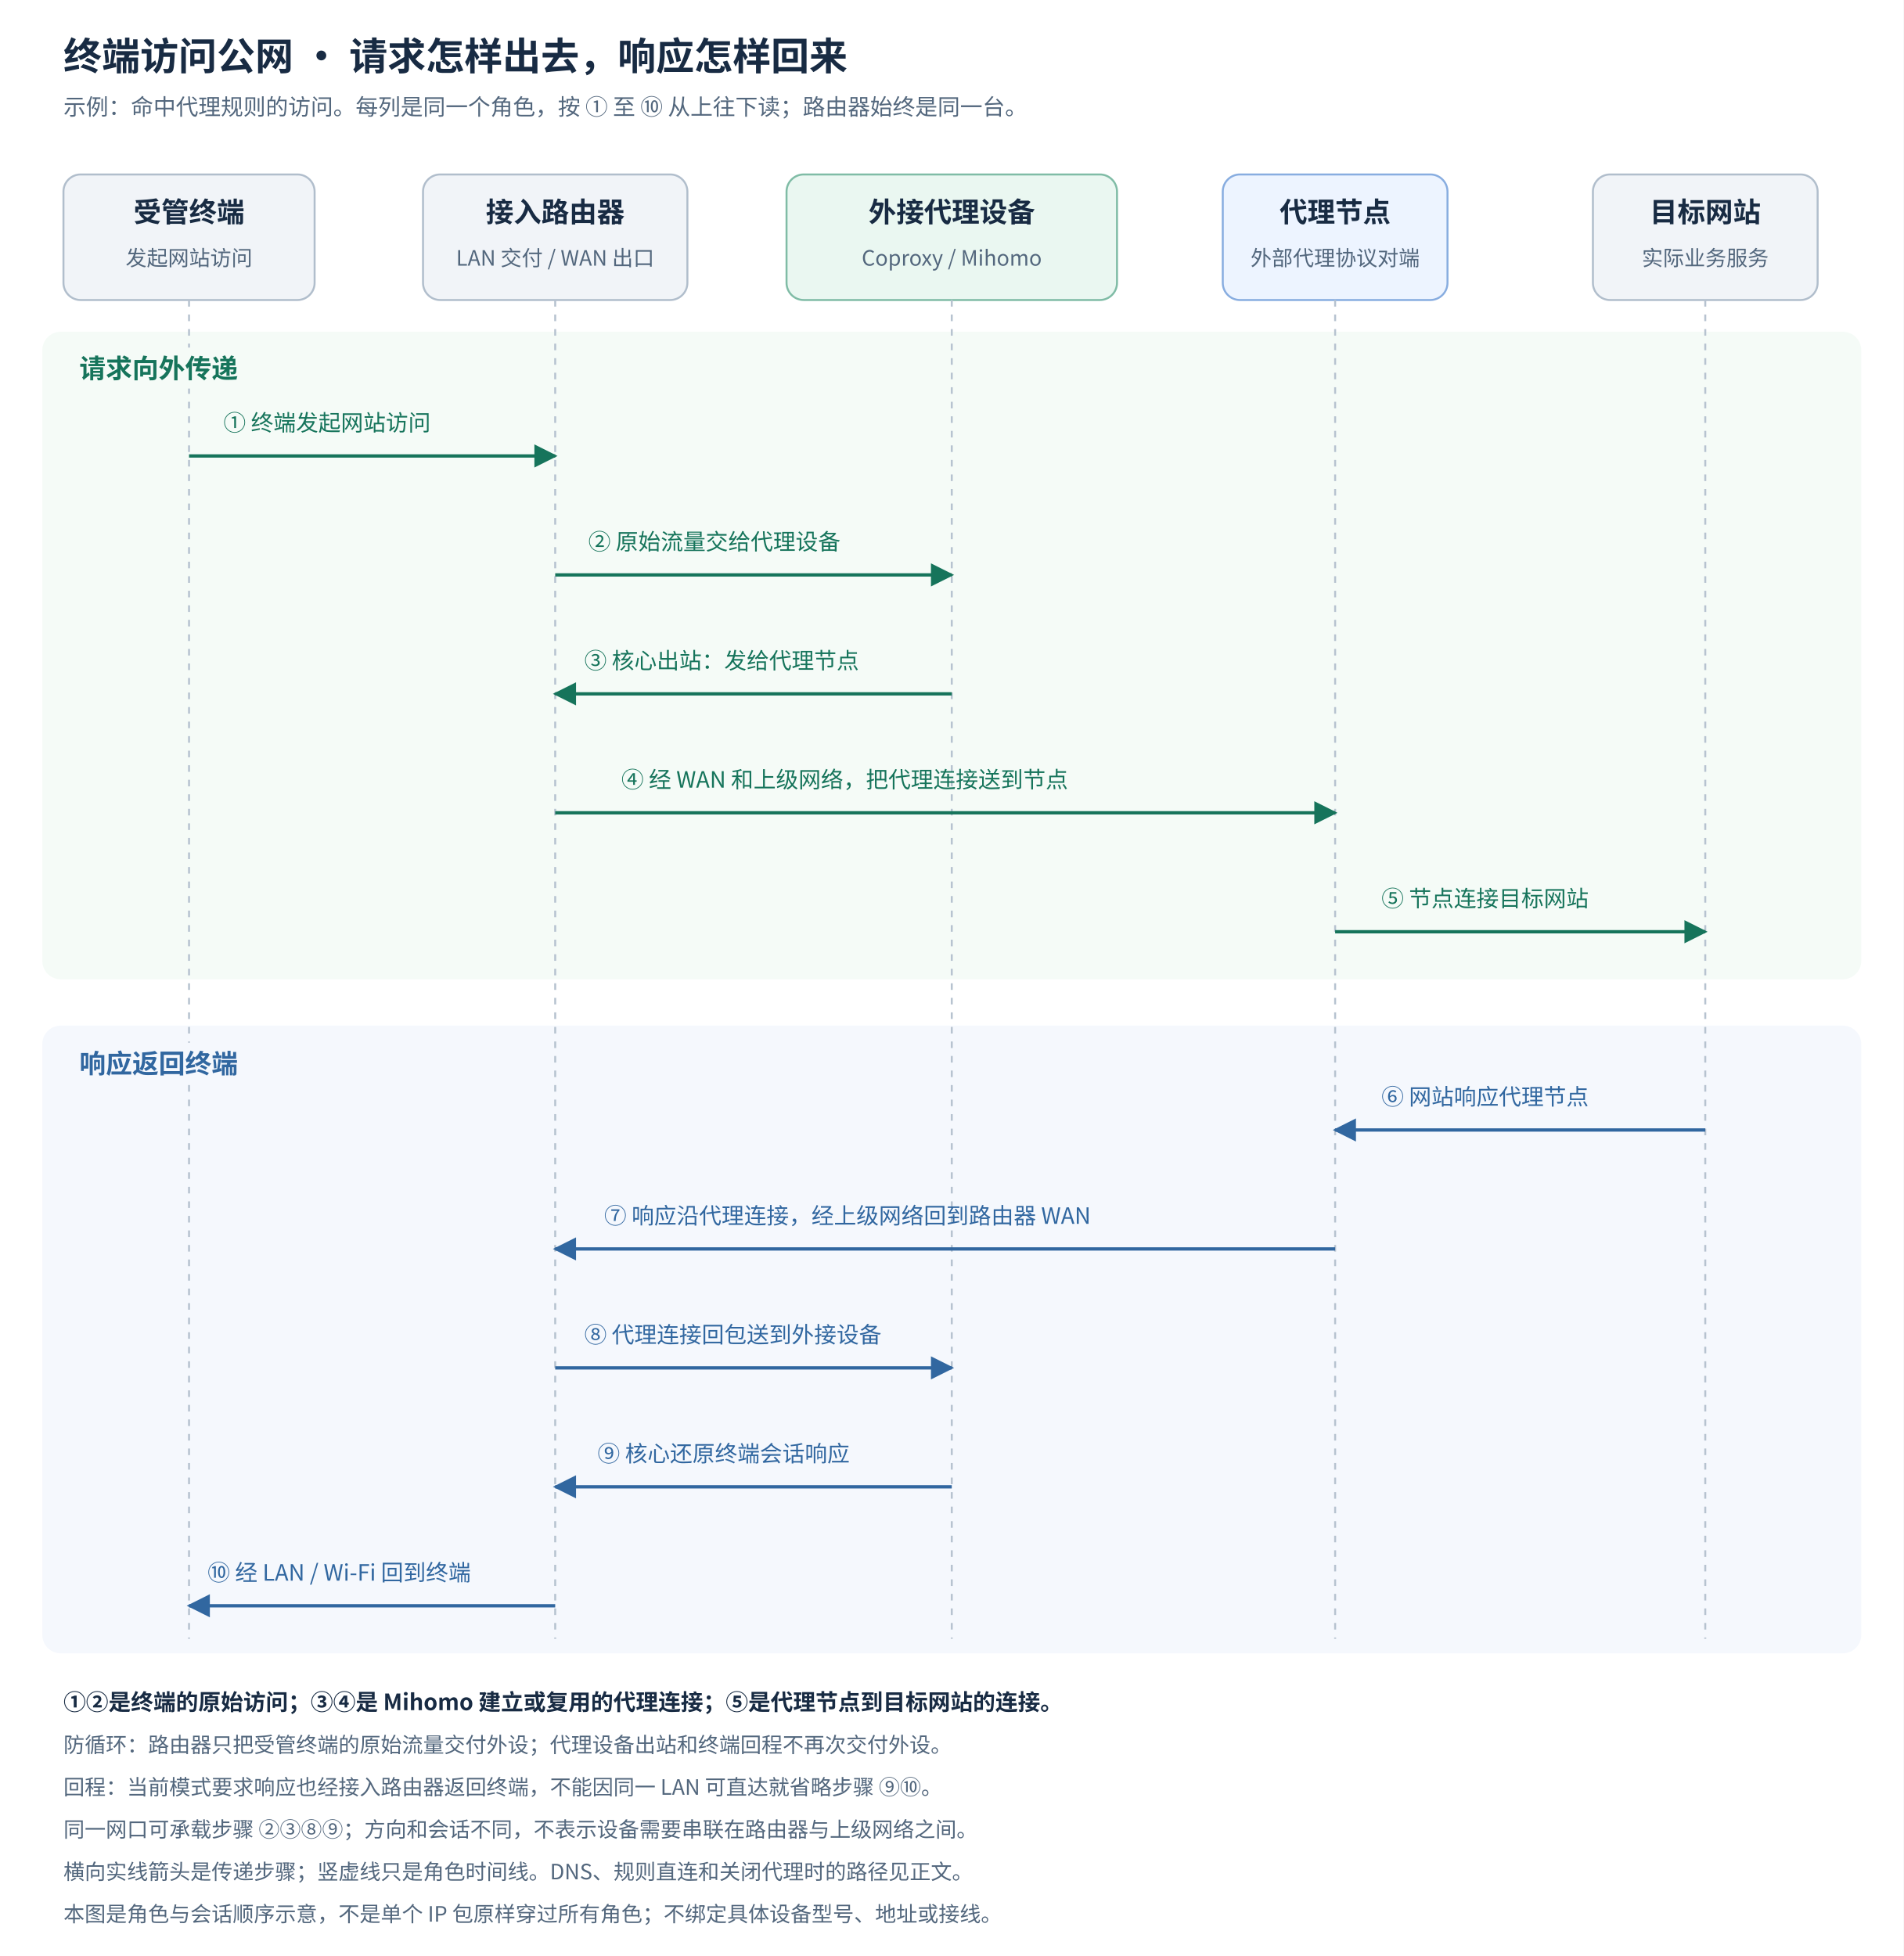
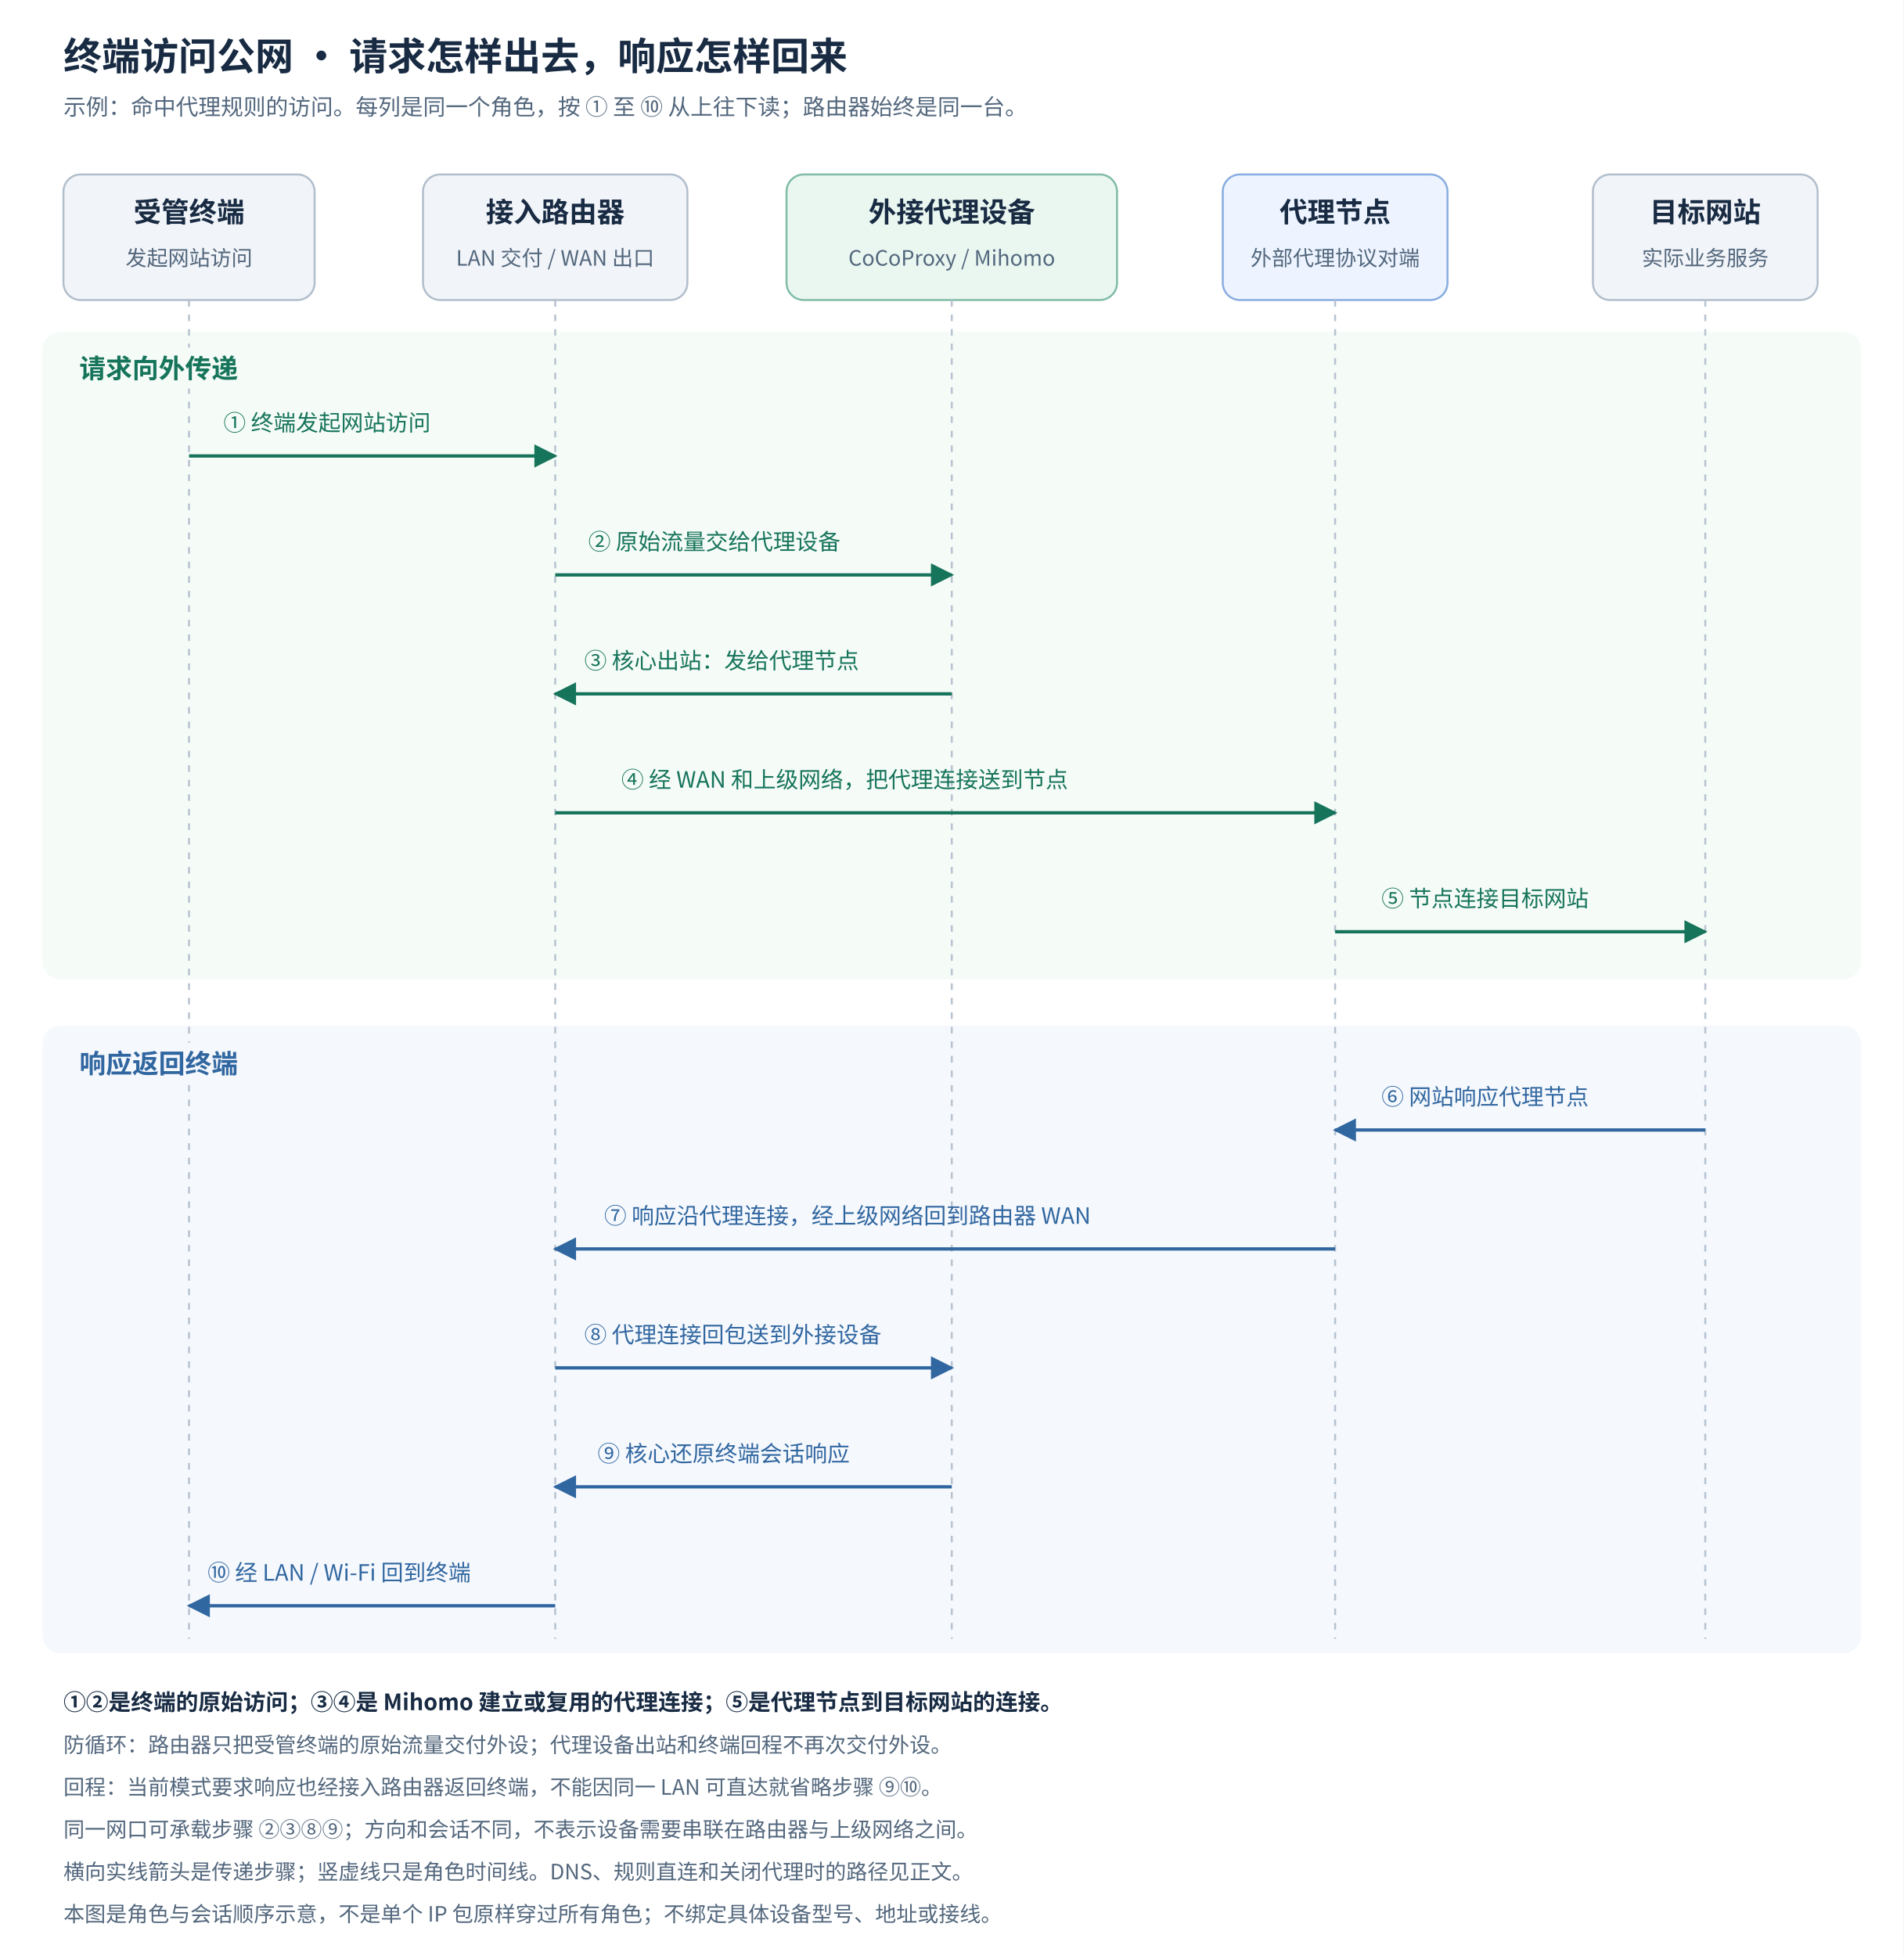
<svg xmlns="http://www.w3.org/2000/svg" width="1440" height="1480" viewBox="0 0 1440 1480" font-family="'Microsoft YaHei', 'Noto Sans CJK SC', sans-serif" fill="#182b43" role="img" aria-labelledby="title desc">
  <defs>
    <marker id="request" viewBox="0 0 10 10" refX="9" refY="5" markerWidth="7" markerHeight="7" orient="auto">
      <path d="M0 0 L10 5 L0 10 Z" fill="#16745b" />
    </marker>
    <marker id="response" viewBox="0 0 10 10" refX="9" refY="5" markerWidth="7" markerHeight="7" orient="auto">
      <path d="M0 0 L10 5 L0 10 Z" fill="#3167a0" />
    </marker>
  </defs>
  <rect width="1440" height="1480" fill="#ffffff" />
  <text x="48" y="53" font-size="29" font-weight="700">终端访问公网 · 请求怎样出去，响应怎样回来</text>
  <text x="48" y="87" font-size="17" fill="#53677d">示例：命中代理规则的访问。每列是同一个角色，按 ① 至 ⑩ 从上往下读；路由器始终是同一台。</text>
  <rect x="48" y="132" width="190" height="95" rx="13" fill="#f1f4f8" stroke="#b1becc" stroke-width="1.5" />
  <text x="143" y="168" text-anchor="middle" font-size="21" font-weight="700">受管终端</text>
  <text x="143" y="201" text-anchor="middle" font-size="16" fill="#53677d">发起网站访问</text>
  <rect x="320" y="132" width="200" height="95" rx="13" fill="#f1f4f8" stroke="#b1becc" stroke-width="1.5" />
  <text x="420" y="168" text-anchor="middle" font-size="21" font-weight="700">接入路由器</text>
  <text x="420" y="201" text-anchor="middle" font-size="16" fill="#53677d">LAN 交付 / WAN 出口</text>
  <rect x="595" y="132" width="250" height="95" rx="13" fill="#eaf7f1" stroke="#80bca6" stroke-width="1.5" />
  <text x="720" y="168" text-anchor="middle" font-size="21" font-weight="700">外接代理设备</text>
-   <text x="720" y="201" text-anchor="middle" font-size="16" fill="#53677d">Coproxy / Mihomo</text>
+   <text x="720" y="201" text-anchor="middle" font-size="16" fill="#53677d">CoCoProxy / Mihomo</text>
  <rect x="925" y="132" width="170" height="95" rx="13" fill="#edf4ff" stroke="#88ade0" stroke-width="1.5" />
  <text x="1010" y="168" text-anchor="middle" font-size="21" font-weight="700">代理节点</text>
  <text x="1010" y="201" text-anchor="middle" font-size="16" fill="#53677d">外部代理协议对端</text>
  <rect x="1205" y="132" width="170" height="95" rx="13" fill="#f1f4f8" stroke="#b1becc" stroke-width="1.5" />
  <text x="1290" y="168" text-anchor="middle" font-size="21" font-weight="700">目标网站</text>
  <text x="1290" y="201" text-anchor="middle" font-size="16" fill="#53677d">实际业务服务</text>
  <rect x="32" y="251" width="1376" height="490" rx="14" fill="#f5fbf7" />
  <rect x="32" y="776" width="1376" height="475" rx="14" fill="#f5f8fd" />
  <path d="M143 227 V1240 M420 227 V1240 M720 227 V1240 M1010 227 V1240 M1290 227 V1240" fill="none" stroke="#b7c3d0" stroke-width="1.5" stroke-dasharray="5 6" />
  <rect x="48" y="263" width="200" height="31" fill="#f5fbf7" />
  <text x="60" y="286" font-size="20" font-weight="700" fill="#16745b">请求向外传递</text>
  <rect x="48" y="789" width="200" height="31" fill="#f5f8fd" />
  <text x="60" y="812" font-size="20" font-weight="700" fill="#3167a0">响应返回终端</text>
  <text x="169" y="326" font-size="17" fill="#16745b">① 终端发起网站访问</text>
  <path d="M143 345 H420" fill="none" stroke="#16745b" stroke-width="2.5" marker-end="url(#request)" />
  <text x="445" y="416" font-size="17" fill="#16745b">② 原始流量交给代理设备</text>
  <path d="M420 435 H720" fill="none" stroke="#16745b" stroke-width="2.5" marker-end="url(#request)" />
  <text x="442" y="506" font-size="17" fill="#16745b">③ 核心出站：发给代理节点</text>
  <path d="M720 525 H420" fill="none" stroke="#16745b" stroke-width="2.5" marker-end="url(#request)" />
  <text x="470" y="596" font-size="17" fill="#16745b">④ 经 WAN 和上级网络，把代理连接送到节点</text>
  <path d="M420 615 H1010" fill="none" stroke="#16745b" stroke-width="2.5" marker-end="url(#request)" />
  <text x="1045" y="686" font-size="17" fill="#16745b">⑤ 节点连接目标网站</text>
  <path d="M1010 705 H1290" fill="none" stroke="#16745b" stroke-width="2.5" marker-end="url(#request)" />
  <text x="1045" y="836" font-size="17" fill="#3167a0">⑥ 网站响应代理节点</text>
  <path d="M1290 855 H1010" fill="none" stroke="#3167a0" stroke-width="2.5" marker-end="url(#response)" />
  <text x="457" y="926" font-size="17" fill="#3167a0">⑦ 响应沿代理连接，经上级网络回到路由器 WAN</text>
  <path d="M1010 945 H420" fill="none" stroke="#3167a0" stroke-width="2.5" marker-end="url(#response)" />
  <text x="442" y="1016" font-size="17" fill="#3167a0">⑧ 代理连接回包送到外接设备</text>
  <path d="M420 1035 H720" fill="none" stroke="#3167a0" stroke-width="2.5" marker-end="url(#response)" />
  <text x="452" y="1106" font-size="17" fill="#3167a0">⑨ 核心还原终端会话响应</text>
  <path d="M720 1125 H420" fill="none" stroke="#3167a0" stroke-width="2.5" marker-end="url(#response)" />
  <text x="157" y="1196" font-size="17" fill="#3167a0">⑩ 经 LAN / Wi-Fi 回到终端</text>
  <path d="M420 1215 H143" fill="none" stroke="#3167a0" stroke-width="2.5" marker-end="url(#response)" />
  <text x="48" y="1294" font-size="17" font-weight="700">①②是终端的原始访问；③④是 Mihomo 建立或复用的代理连接；⑤是代理节点到目标网站的连接。</text>
  <text x="48" y="1326" font-size="16" fill="#53677d">防循环：路由器只把受管终端的原始流量交付外设；代理设备出站和终端回程不再次交付外设。</text>
  <text x="48" y="1358" font-size="16" fill="#53677d">回程：当前模式要求响应也经接入路由器返回终端，不能因同一 LAN 可直达就省略步骤 ⑨⑩。</text>
  <text x="48" y="1390" font-size="16" fill="#53677d">同一网口可承载步骤 ②③⑧⑨；方向和会话不同，不表示设备需要串联在路由器与上级网络之间。</text>
  <text x="48" y="1422" font-size="16" fill="#53677d">横向实线箭头是传递步骤；竖虚线只是角色时间线。DNS、规则直连和关闭代理时的路径见正文。</text>
  <text x="48" y="1454" font-size="16" fill="#53677d">本图是角色与会话顺序示意，不是单个 IP 包原样穿过所有角色；不绑定具体设备型号、地址或接线。</text>
</svg>
